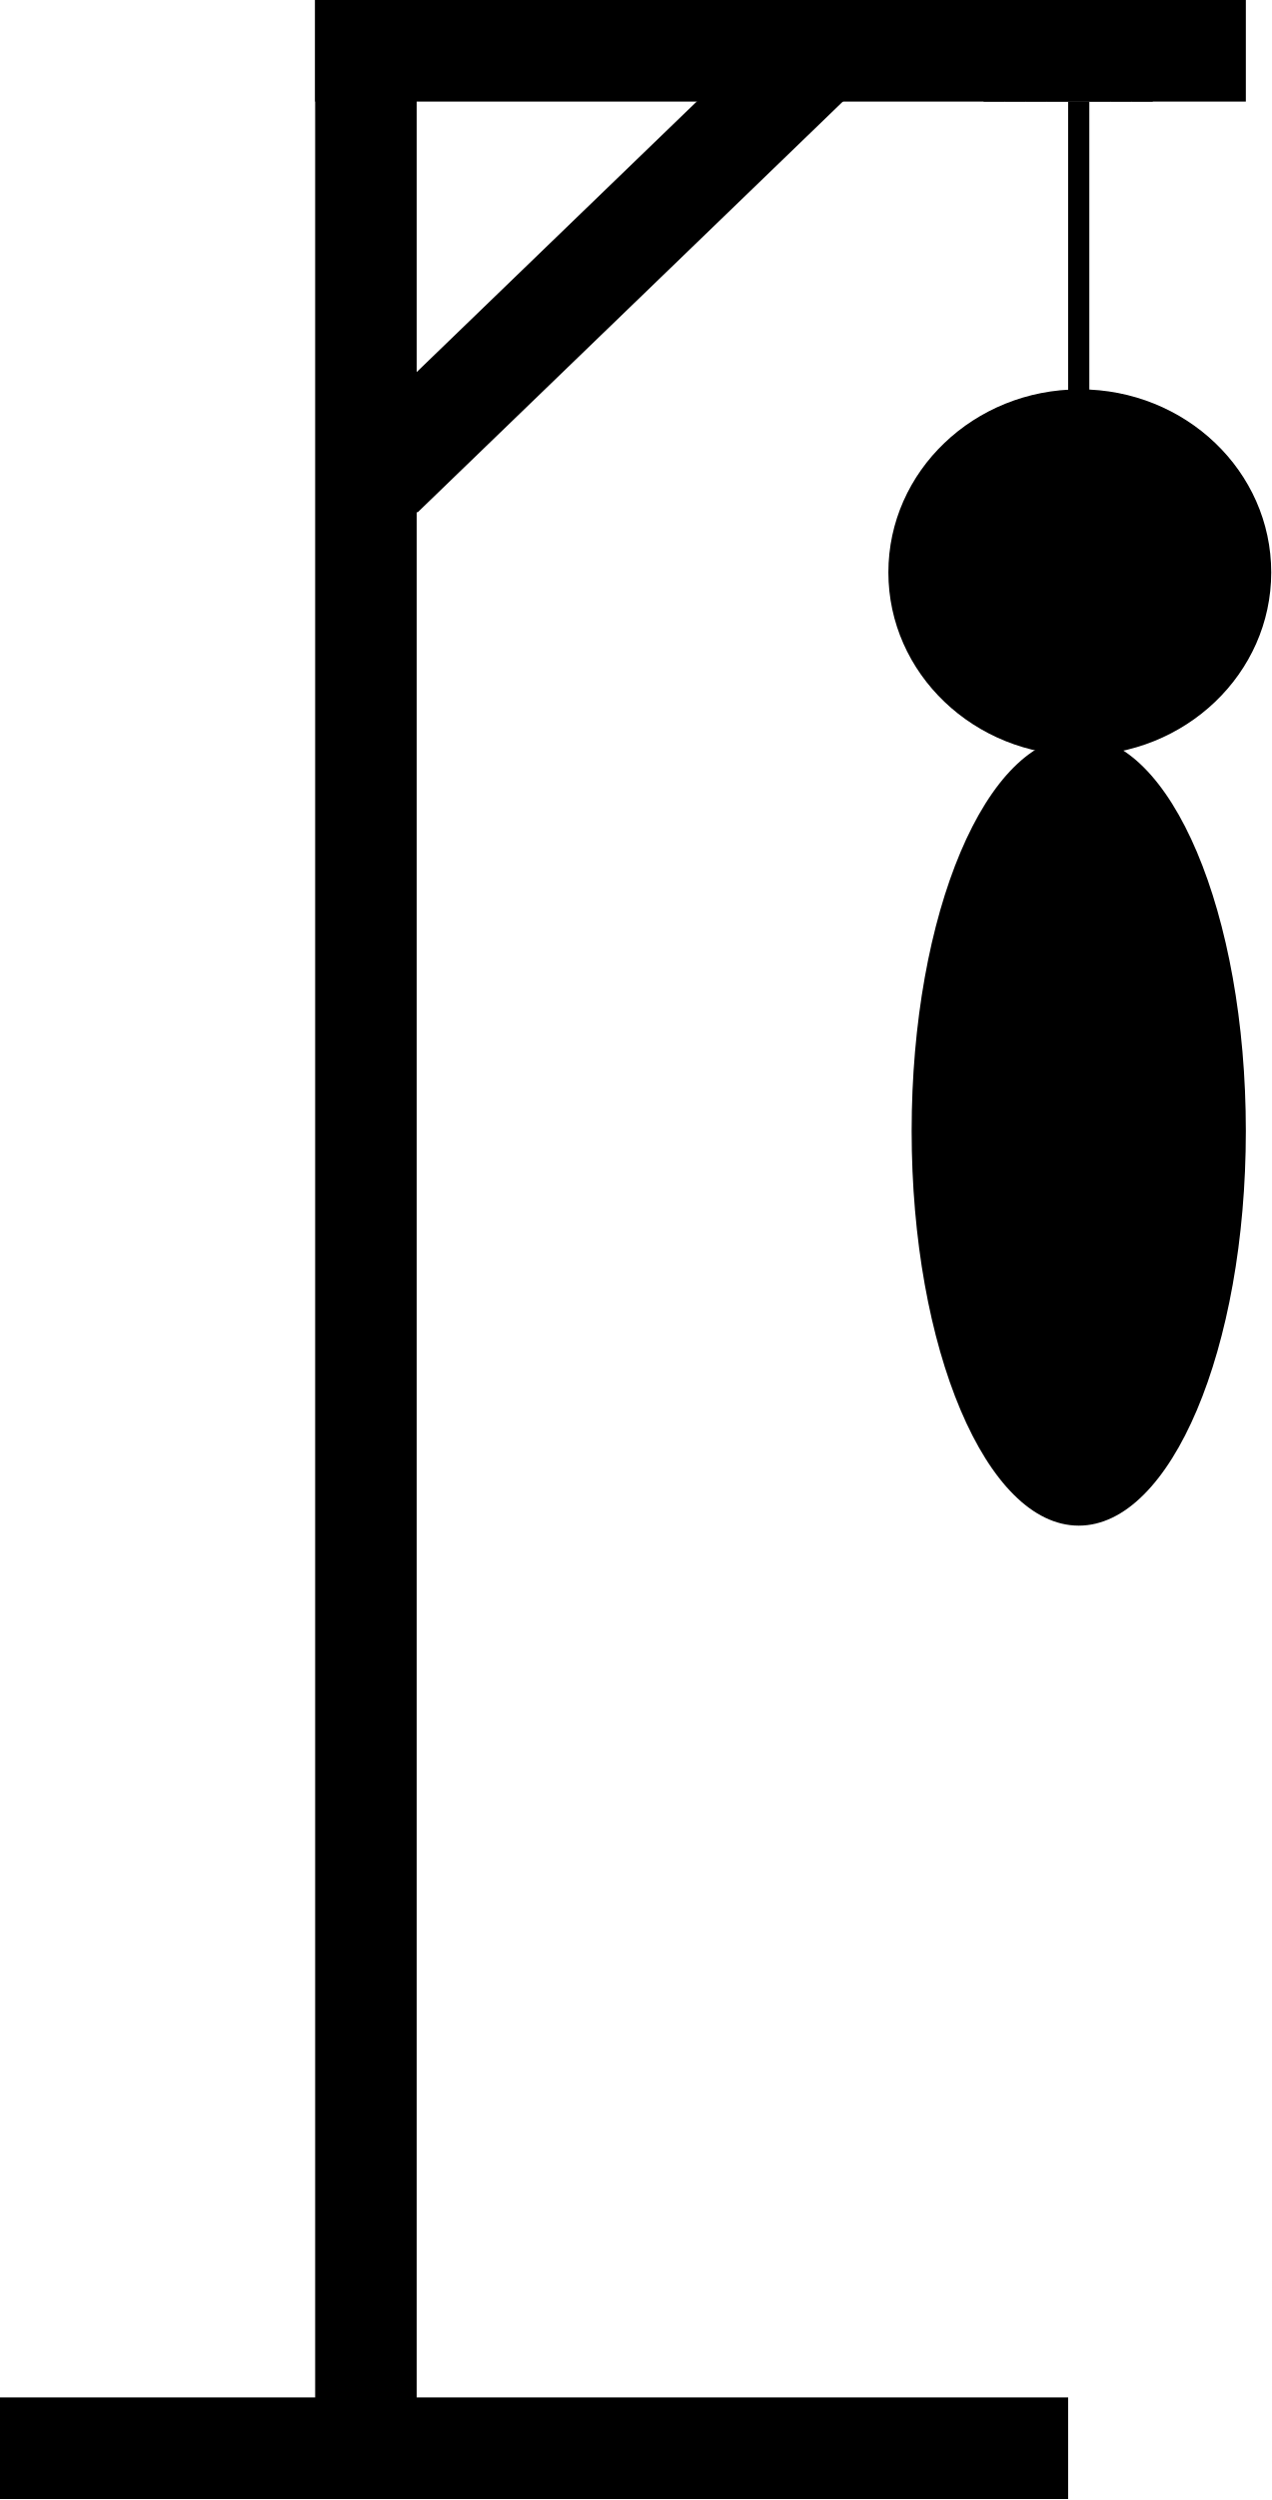
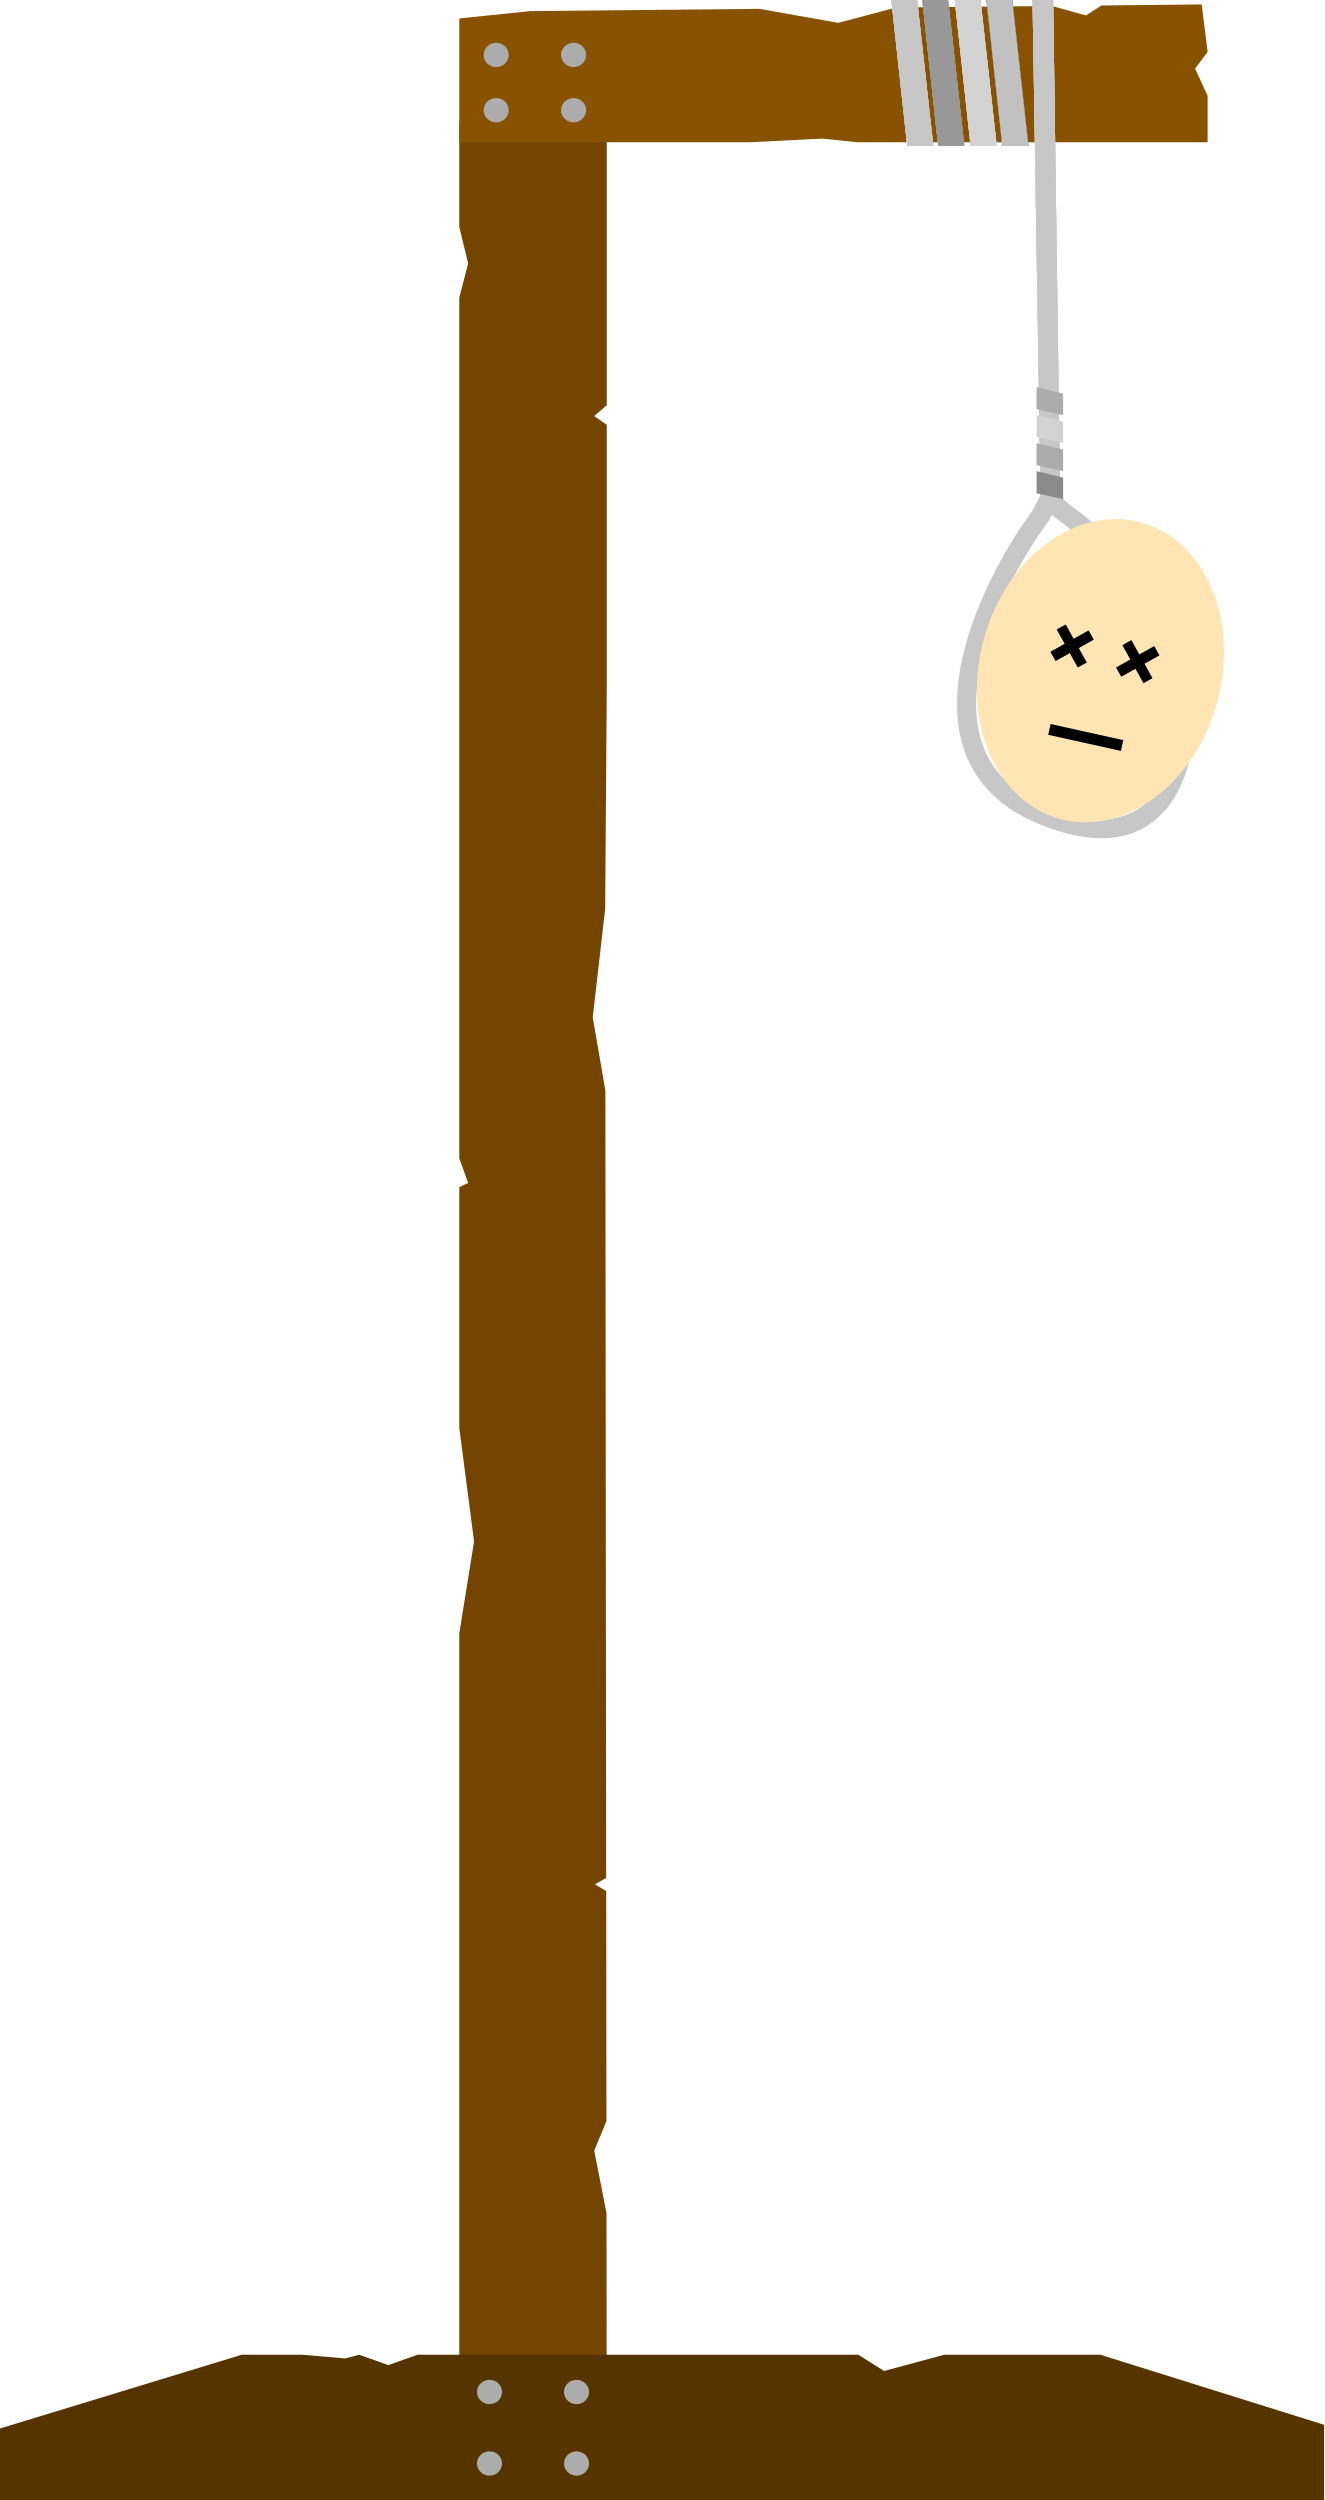
- <svg xmlns="http://www.w3.org/2000/svg" width="601" height="1181" viewBox="0 0 601 1181" fill="none">
-   <path d="M589 534.5C589 637.501 553.63 721 510 721C466.37 721 431 637.501 431 534.5C431 431.499 466.37 348 510 348C553.63 348 589 431.499 589 534.5Z" fill="black" />
-   <path d="M149 0H197V1181H149V0Z" fill="black" />
-   <path d="M0 1133H505V1181H0V1133Z" fill="black" />
-   <path d="M164 207.703L379.083 4.08688e-05L412.426 34.528L197.344 242.231L164 207.703Z" fill="black" />
-   <path d="M149 0H589V48H149V0Z" fill="black" />
-   <path d="M465 0H475V48H465V0Z" fill="black" />
-   <path d="M495 0H505V48H495V0Z" fill="black" />
-   <path d="M505 0H515V48H505V0Z" fill="black" />
-   <path d="M515 0H525V48H515V0Z" fill="black" />
-   <path d="M525 0H535V48H525V0Z" fill="black" />
-   <path d="M535 0H545V48H535V0Z" fill="black" />
-   <path d="M485 0H495V48H485V0Z" fill="black" />
-   <path d="M475 0H485V48H475V0Z" fill="black" />
-   <path d="M505 48H515V189H505V48Z" fill="black" />
-   <path d="M601 270.5C601 318.273 560.482 357 510.5 357C460.518 357 420 318.273 420 270.5C420 222.727 460.518 184 510.5 184C560.482 184 601 222.727 601 270.5Z" fill="black" />
+ <svg xmlns="http://www.w3.org/2000/svg" width="1796" height="3391" viewBox="0 0 1796 3391" fill="none">
+   <path d="M623 166H823V549.572L806 564.363L823 576.195V933.637L820.842 1232.9L804 1379.82L821.13 1479.41L822.17 2547.3L807 2555.93L822.247 2565.05L822.548 2877.13L806 2917.07L822.668 3001.87L823 3346H623V2215.5L643 2090.76L623 1936.94V1610.07L635 1604.64L623 1571.12V403.637L635 357.293L623 307.991V166Z" fill="#744500" />
+   <path d="M0 3294L327.778 3194H410.288L467.932 3199L487.147 3194L526.706 3208L566.266 3194H1164.18L1199.22 3216L1280.6 3194H1492.52L1796 3289V3391H0V3294Z" fill="#563400" />
+   <ellipse cx="664" cy="3244.5" rx="17" ry="16.5" fill="#ACACAC" />
+   <ellipse cx="782" cy="3341.5" rx="17" ry="16.5" fill="#ACACAC" />
+   <ellipse cx="664" cy="3341.5" rx="17" ry="16.5" fill="#ACACAC" />
+   <ellipse cx="782" cy="3244.5" rx="17" ry="16.5" fill="#ACACAC" />
+   <path d="M623 25L719.5 15.049L1030 11.99L1137 31L1215.5 10.163L1426.75 8.081L1473 21L1494 7.419L1630 6L1638 70.5L1621 93L1638 130V193H1163.5L1115 188L1015.5 193H623V25Z" fill="#885200" />
+   <ellipse cx="673" cy="74.5" rx="17" ry="16.5" fill="#ACACAC" />
+   <ellipse cx="778" cy="74.5" rx="17" ry="16.5" fill="#ACACAC" />
+   <ellipse cx="778" cy="149.5" rx="17" ry="16.5" fill="#ACACAC" />
+   <ellipse cx="673" cy="149.5" rx="17" ry="16.5" fill="#ACACAC" />
+   <path d="M1251 0H1286L1308 198H1272.5L1251 0Z" fill="#CBCBCB" />
+   <path d="M1251 0H1286L1308 198H1272.5L1251 0Z" fill="#CBCBCB" />
+   <path d="M1251 0H1286L1308 198H1272.5L1251 0Z" fill="#8A8A8A" />
+   <path d="M1251 0H1286L1308 198H1272.5L1251 0Z" fill="#989898" />
+   <path d="M1338 0H1373L1395 198H1359.5L1338 0Z" fill="#CBCBCB" />
+   <path d="M1338 0H1373L1395 198H1359.5L1338 0Z" fill="#CBCBCB" />
+   <path d="M1338 0H1373L1395 198H1359.5L1338 0Z" fill="#262626" />
+   <path d="M1338 0H1373L1395 198H1359.5L1338 0Z" fill="#C1C1C1" />
+   <path d="M1295 0H1330L1352 198H1316.5L1295 0Z" fill="#CBCBCB" />
+   <path d="M1295 0H1330L1352 198H1316.5L1295 0Z" fill="#CBCBCB" />
+   <path d="M1295 0H1330L1352 198H1316.5L1295 0Z" fill="#CBCBCB" />
+   <path d="M1295 0H1330L1352 198H1316.5L1295 0Z" fill="#D3D3D3" />
+   <path d="M1209 0H1244L1266 198H1230.5L1209 0Z" fill="#CBCBCB" />
+   <path d="M1209 0H1244L1266 198H1230.5L1209 0Z" fill="#CBCBCB" />
+   <path d="M1209 0H1244L1266 198H1230.5L1209 0Z" fill="#CBCBCB" />
+   <path d="M1209 0H1244L1266 198H1230.5L1209 0Z" fill="#C7C7C7" />
+   <path d="M1400.5 0H1428.5L1438 677H1411.5L1400.5 0Z" fill="#CBCBCB" />
+   <path d="M1400.5 0H1428.5L1438 677H1411.5L1400.5 0Z" fill="#CBCBCB" />
+   <path d="M1400.5 0H1428.5L1438 677H1411.5L1400.5 0Z" fill="#CBCBCB" />
+   <path d="M1400.5 0H1428.5L1438 677H1411.5L1400.5 0Z" fill="#C7C7C7" />
+   <path d="M1411.8 1104.65C1229.24 1027.99 1335.73 802.313 1411.8 699.059L1426.68 670C1424.79 678.244 1432.21 687.188 1448.65 699.059C1549.57 773.253 1596.06 875.476 1606.69 917.314C1617.8 1011.7 1594.36 1181.32 1411.8 1104.65Z" stroke="#C7C7C7" stroke-width="26" />
+   <path d="M1406 525L1442 533.837V563L1406 555.047V525Z" fill="#ACACAC" />
+   <path d="M1406 563L1442 571.837V601L1406 593.047V563Z" fill="#D3D3D3" />
+   <path d="M1406 601L1442 609.837V639L1406 631.047V601Z" fill="#ACACAC" />
+   <path d="M1406 639L1442 647.837V677L1406 669.047V639Z" fill="#8A8A8A" />
+   <ellipse cx="1492.75" cy="909.744" rx="164" ry="208.5" transform="rotate(15.5 1492.75 909.744)" fill="#FFE5B3" />
+   <rect x="1425" y="884.165" width="59" height="14" transform="rotate(-29.2423 1425 884.165)" fill="black" />
+   <rect x="1425" y="884.165" width="59" height="14" transform="rotate(-29.2423 1425 884.165)" fill="black" />
+   <path d="M1474.11 898.603L1445.51 847L1433.27 853.787L1461.87 905.39L1474.11 898.603Z" fill="black" />
+   <rect x="1514.09" y="905.426" width="59" height="14" transform="rotate(-29.2423 1514.09 905.426)" fill="black" />
+   <rect x="1514.09" y="905.426" width="59" height="14" transform="rotate(-29.2423 1514.09 905.426)" fill="black" />
+   <path d="M1563.21 919.864L1534.6 868.262L1522.36 875.049L1550.96 926.652L1563.21 919.864Z" fill="black" />
+   <rect x="1425.04" y="982.062" width="101" height="15" transform="rotate(12.5 1425.04 982.062)" fill="black" />
</svg>
